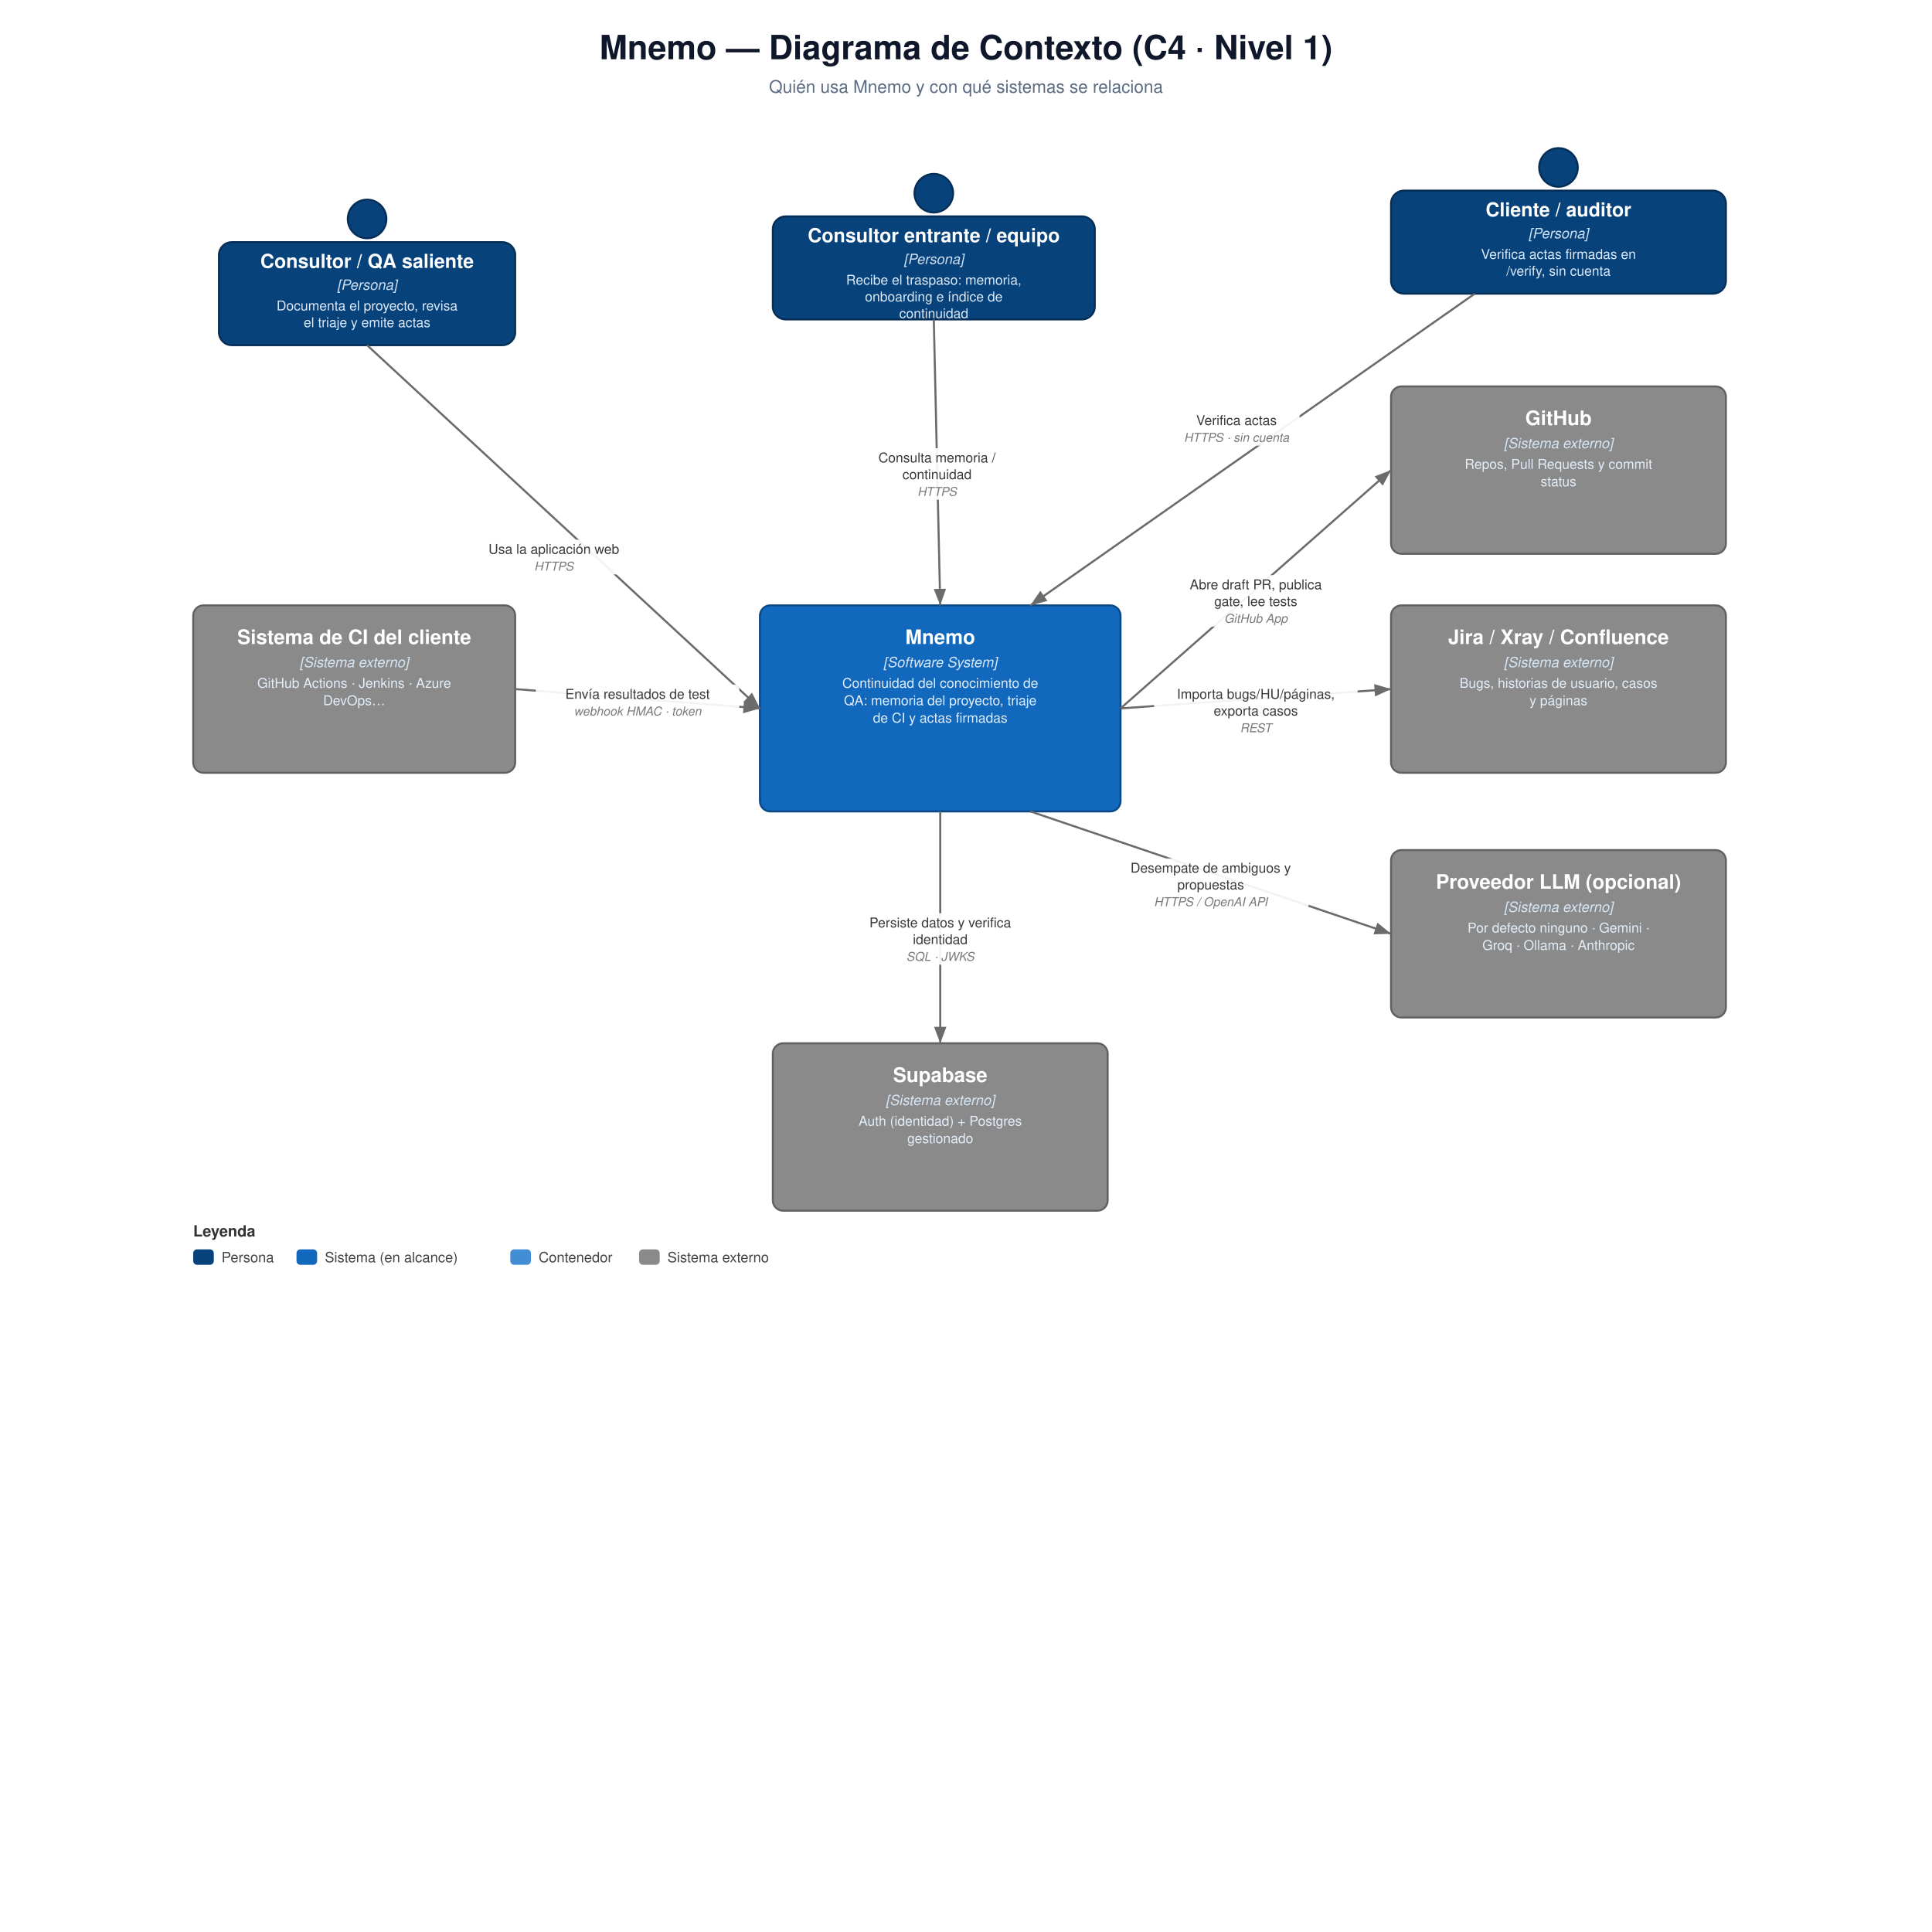
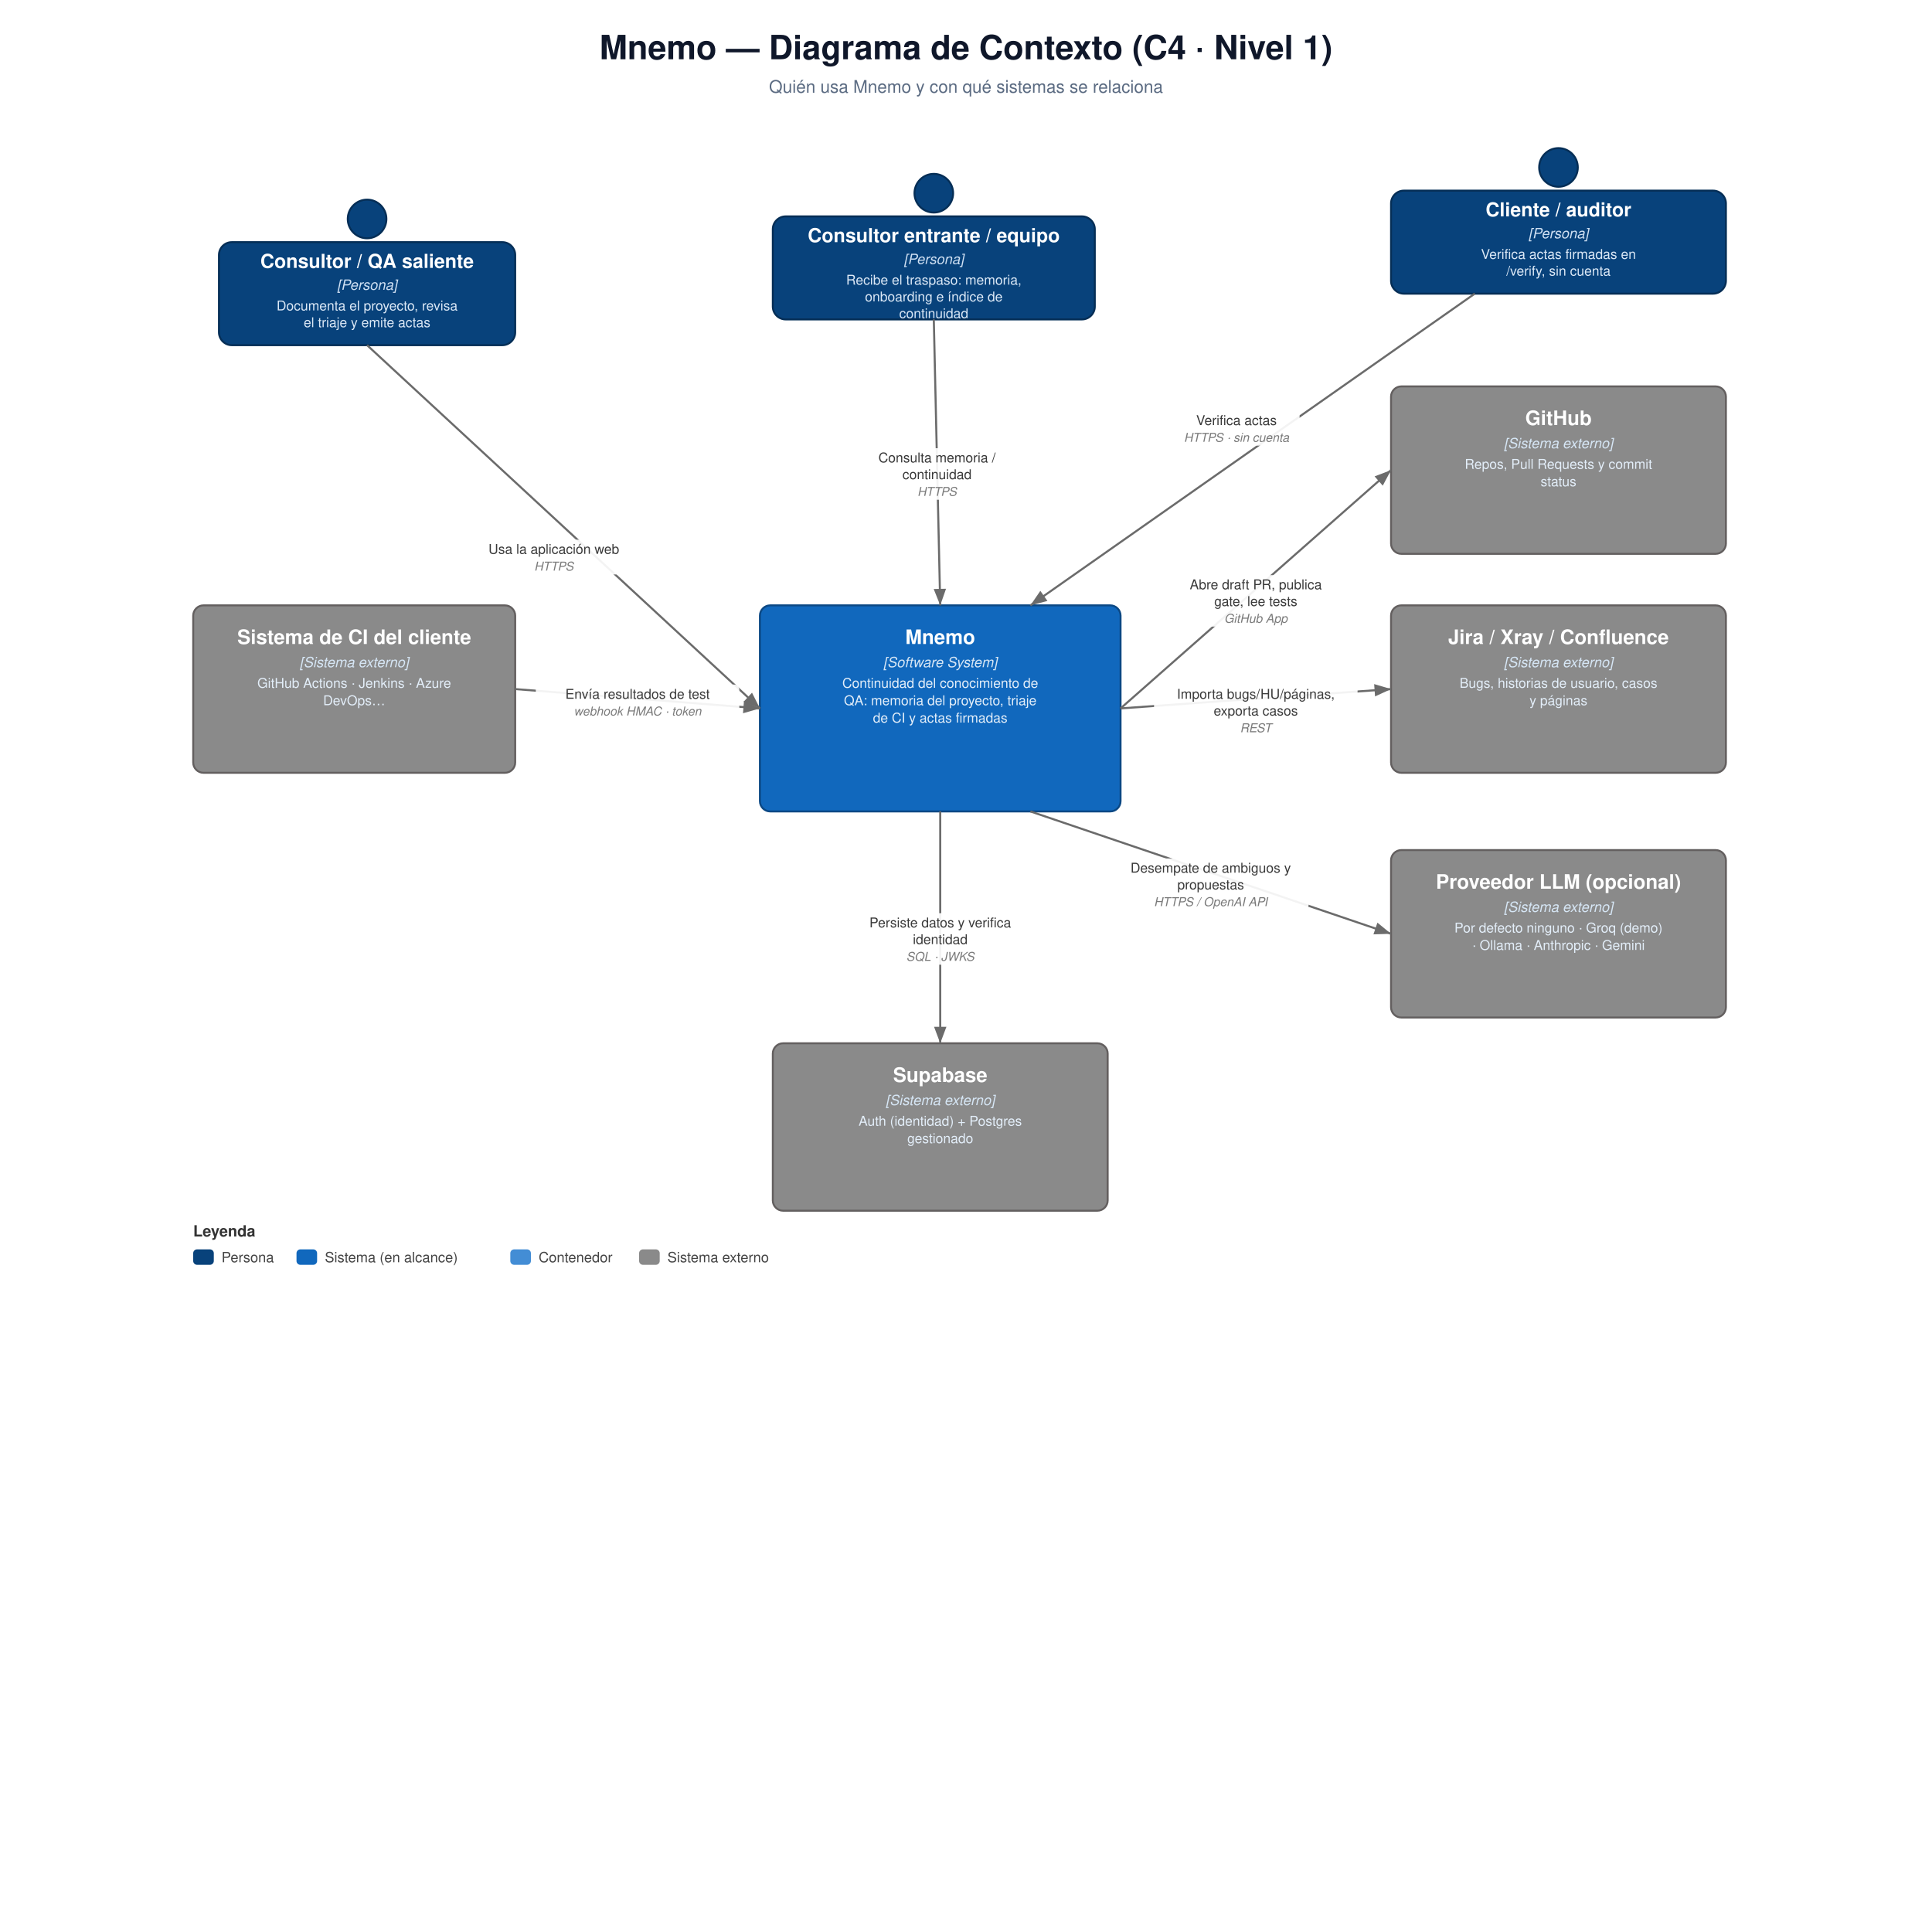
<svg xmlns="http://www.w3.org/2000/svg" width="3000" height="3000" viewBox="0 0 1500 1500">
  <defs>
    <marker id="arr" markerWidth="10" markerHeight="10" refX="8" refY="3" orient="auto">
      <path d="M0,0 L8,3 L0,6 Z" fill="#6b6b6b" />
    </marker>
    <style>text{font-family:"Helvetica Neue",Helvetica,Arial,sans-serif}</style>
  </defs>
  <rect x="0" y="0" width="1500" height="1500" fill="#ffffff" />
  <text x="750.0" y="46" font-size="26" fill="#0f172a" font-weight="700" text-anchor="middle">Mnemo — Diagrama de Contexto (C4 · Nivel 1)</text>
  <text x="750.0" y="72" font-size="13.5" fill="#5b6b82" font-weight="400" text-anchor="middle">Quién usa Mnemo y con qué sistemas se relaciona</text>
  <circle cx="285.0" cy="170" r="15" fill="#08427b" stroke="#052e56" stroke-width="1.5" />
  <rect x="170" y="188" width="230" height="80" rx="10" fill="#08427b" stroke="#052e56" stroke-width="1.5" />
  <text x="285.0" y="208" font-size="15" fill="#ffffff" font-weight="700" text-anchor="middle">Consultor / QA saliente</text>
  <text x="285.0" y="225" font-size="11" fill="#cfe0f3" font-weight="400" text-anchor="middle" font-style="italic">[Persona]</text>
  <text x="285.0" y="241" font-size="10.5" fill="#dbe8f6" font-weight="400" text-anchor="middle">Documenta el proyecto, revisa</text>
  <text x="285.0" y="254" font-size="10.5" fill="#dbe8f6" font-weight="400" text-anchor="middle">el triaje y emite actas</text>
  <circle cx="725.0" cy="150" r="15" fill="#08427b" stroke="#052e56" stroke-width="1.5" />
  <rect x="600" y="168" width="250" height="80" rx="10" fill="#08427b" stroke="#052e56" stroke-width="1.5" />
  <text x="725.0" y="188" font-size="15" fill="#ffffff" font-weight="700" text-anchor="middle">Consultor entrante / equipo</text>
  <text x="725.0" y="205" font-size="11" fill="#cfe0f3" font-weight="400" text-anchor="middle" font-style="italic">[Persona]</text>
  <text x="725.0" y="221" font-size="10.5" fill="#dbe8f6" font-weight="400" text-anchor="middle">Recibe el traspaso: memoria,</text>
  <text x="725.0" y="234" font-size="10.5" fill="#dbe8f6" font-weight="400" text-anchor="middle">onboarding e índice de</text>
  <text x="725.0" y="247" font-size="10.5" fill="#dbe8f6" font-weight="400" text-anchor="middle">continuidad</text>
  <circle cx="1210.0" cy="130" r="15" fill="#08427b" stroke="#052e56" stroke-width="1.5" />
  <rect x="1080" y="148" width="260" height="80" rx="10" fill="#08427b" stroke="#052e56" stroke-width="1.5" />
  <text x="1210.0" y="168" font-size="15" fill="#ffffff" font-weight="700" text-anchor="middle">Cliente / auditor</text>
  <text x="1210.0" y="185" font-size="11" fill="#cfe0f3" font-weight="400" text-anchor="middle" font-style="italic">[Persona]</text>
  <text x="1210.0" y="201" font-size="10.5" fill="#dbe8f6" font-weight="400" text-anchor="middle">Verifica actas firmadas en</text>
  <text x="1210.0" y="214" font-size="10.5" fill="#dbe8f6" font-weight="400" text-anchor="middle">/verify, sin cuenta</text>
  <rect x="150" y="470" width="250" height="130" rx="8" fill="#8a8a8a" stroke="#635f5f" stroke-width="1.5" />
  <text x="275.0" y="500" font-size="15.5" fill="#ffffff" font-weight="700" text-anchor="middle">Sistema de CI del cliente</text>
  <text x="275.0" y="518" font-size="11" fill="#d6e6f5" font-weight="400" text-anchor="middle" font-style="italic">[Sistema externo]</text>
  <text x="275.0" y="534" font-size="10.5" fill="#e3eef9" font-weight="400" text-anchor="middle">GitHub Actions · Jenkins · Azure</text>
  <text x="275.0" y="547.5" font-size="10.5" fill="#e3eef9" font-weight="400" text-anchor="middle">DevOps…</text>
  <rect x="1080" y="300" width="260" height="130" rx="8" fill="#8a8a8a" stroke="#635f5f" stroke-width="1.5" />
  <text x="1210.0" y="330" font-size="15.5" fill="#ffffff" font-weight="700" text-anchor="middle">GitHub</text>
  <text x="1210.0" y="348" font-size="11" fill="#d6e6f5" font-weight="400" text-anchor="middle" font-style="italic">[Sistema externo]</text>
  <text x="1210.0" y="364" font-size="10.5" fill="#e3eef9" font-weight="400" text-anchor="middle">Repos, Pull Requests y commit</text>
  <text x="1210.0" y="377.5" font-size="10.5" fill="#e3eef9" font-weight="400" text-anchor="middle">status</text>
  <rect x="1080" y="470" width="260" height="130" rx="8" fill="#8a8a8a" stroke="#635f5f" stroke-width="1.5" />
  <text x="1210.0" y="500" font-size="15.5" fill="#ffffff" font-weight="700" text-anchor="middle">Jira / Xray / Confluence</text>
  <text x="1210.0" y="518" font-size="11" fill="#d6e6f5" font-weight="400" text-anchor="middle" font-style="italic">[Sistema externo]</text>
  <text x="1210.0" y="534" font-size="10.5" fill="#e3eef9" font-weight="400" text-anchor="middle">Bugs, historias de usuario, casos</text>
  <text x="1210.0" y="547.5" font-size="10.5" fill="#e3eef9" font-weight="400" text-anchor="middle">y páginas</text>
  <rect x="1080" y="660" width="260" height="130" rx="8" fill="#8a8a8a" stroke="#635f5f" stroke-width="1.5" />
  <text x="1210.0" y="690" font-size="15.5" fill="#ffffff" font-weight="700" text-anchor="middle">Proveedor LLM (opcional)</text>
  <text x="1210.0" y="708" font-size="11" fill="#d6e6f5" font-weight="400" text-anchor="middle" font-style="italic">[Sistema externo]</text>
-   <text x="1210.0" y="724" font-size="10.5" fill="#e3eef9" font-weight="400" text-anchor="middle">Por defecto ninguno · Gemini ·</text>
-   <text x="1210.0" y="737.5" font-size="10.5" fill="#e3eef9" font-weight="400" text-anchor="middle">Groq · Ollama · Anthropic</text>
+   <text x="1210.0" y="724" font-size="10.5" fill="#e3eef9" font-weight="400" text-anchor="middle">Por defecto ninguno · Groq (demo)</text>
+   <text x="1210.0" y="737.5" font-size="10.5" fill="#e3eef9" font-weight="400" text-anchor="middle">· Ollama · Anthropic · Gemini</text>
  <rect x="600" y="810" width="260" height="130" rx="8" fill="#8a8a8a" stroke="#635f5f" stroke-width="1.5" />
  <text x="730.0" y="840" font-size="15.5" fill="#ffffff" font-weight="700" text-anchor="middle">Supabase</text>
  <text x="730.0" y="858" font-size="11" fill="#d6e6f5" font-weight="400" text-anchor="middle" font-style="italic">[Sistema externo]</text>
  <text x="730.0" y="874" font-size="10.5" fill="#e3eef9" font-weight="400" text-anchor="middle">Auth (identidad) + Postgres</text>
  <text x="730.0" y="887.5" font-size="10.5" fill="#e3eef9" font-weight="400" text-anchor="middle">gestionado</text>
  <rect x="590" y="470" width="280" height="160" rx="8" fill="#1168bd" stroke="#0b4884" stroke-width="1.5" />
  <text x="730.0" y="500" font-size="15.5" fill="#ffffff" font-weight="700" text-anchor="middle">Mnemo</text>
  <text x="730.0" y="518" font-size="11" fill="#d6e6f5" font-weight="400" text-anchor="middle" font-style="italic">[Software System]</text>
  <text x="730.0" y="534" font-size="10.5" fill="#e3eef9" font-weight="400" text-anchor="middle">Continuidad del conocimiento de</text>
  <text x="730.0" y="547.5" font-size="10.5" fill="#e3eef9" font-weight="400" text-anchor="middle">QA: memoria del proyecto, triaje</text>
  <text x="730.0" y="561.0" font-size="10.5" fill="#e3eef9" font-weight="400" text-anchor="middle">de CI y actas firmadas</text>
  <line x1="285.0" y1="268" x2="590" y2="550.0" stroke="#6b6b6b" stroke-width="1.6" stroke-dasharray="1 0" marker-end="url(#arr)" />
  <rect x="360.0" y="419" width="140.0" height="27" rx="4" fill="#ffffff" opacity="0.92" />
  <text x="430" y="430" font-size="10.5" fill="#3a3a3a" font-weight="500" text-anchor="middle">Usa la aplicación web</text>
  <text x="430" y="443" font-size="9.5" fill="#7a7a7a" font-weight="400" text-anchor="middle" font-style="italic" font-family="ui-monospace,Menlo,monospace">HTTPS</text>
  <line x1="725.0" y1="248" x2="730.0" y2="470" stroke="#6b6b6b" stroke-width="1.6" stroke-dasharray="1 0" marker-end="url(#arr)" />
  <rect x="666.5" y="348.0" width="122.0" height="40" rx="4" fill="#ffffff" opacity="0.92" />
  <text x="727.5" y="359.0" font-size="10.5" fill="#3a3a3a" font-weight="500" text-anchor="middle">Consulta memoria /</text>
  <text x="727.5" y="372.0" font-size="10.5" fill="#3a3a3a" font-weight="500" text-anchor="middle">continuidad</text>
  <text x="727.5" y="385.0" font-size="9.5" fill="#7a7a7a" font-weight="400" text-anchor="middle" font-style="italic" font-family="ui-monospace,Menlo,monospace">HTTPS</text>
  <line x1="1145.0" y1="228" x2="800.0" y2="470" stroke="#6b6b6b" stroke-width="1.6" stroke-dasharray="1 0" marker-end="url(#arr)" />
  <rect x="911.0" y="319" width="98.0" height="27" rx="4" fill="#ffffff" opacity="0.92" />
  <text x="960" y="330" font-size="10.5" fill="#3a3a3a" font-weight="500" text-anchor="middle">Verifica actas</text>
  <text x="960" y="343" font-size="9.5" fill="#7a7a7a" font-weight="400" text-anchor="middle" font-style="italic" font-family="ui-monospace,Menlo,monospace">HTTPS · sin cuenta</text>
  <line x1="400" y1="535.0" x2="590" y2="550.0" stroke="#6b6b6b" stroke-width="1.6" stroke-dasharray="1 0" marker-end="url(#arr)" />
  <rect x="416.0" y="531.5" width="158.0" height="27" rx="4" fill="#ffffff" opacity="0.92" />
  <text x="495.0" y="542.5" font-size="10.5" fill="#3a3a3a" font-weight="500" text-anchor="middle">Envía resultados de test</text>
  <text x="495.0" y="555.5" font-size="9.5" fill="#7a7a7a" font-weight="400" text-anchor="middle" font-style="italic" font-family="ui-monospace,Menlo,monospace">webhook HMAC · token</text>
  <line x1="870" y1="550.0" x2="1080" y2="365.0" stroke="#6b6b6b" stroke-width="1.6" stroke-dasharray="1 0" marker-end="url(#arr)" />
  <rect x="902.0" y="446.5" width="146.0" height="40" rx="4" fill="#ffffff" opacity="0.92" />
  <text x="975.0" y="457.5" font-size="10.5" fill="#3a3a3a" font-weight="500" text-anchor="middle">Abre draft PR, publica</text>
  <text x="975.0" y="470.5" font-size="10.5" fill="#3a3a3a" font-weight="500" text-anchor="middle">gate, lee tests</text>
  <text x="975.0" y="483.5" font-size="9.5" fill="#7a7a7a" font-weight="400" text-anchor="middle" font-style="italic" font-family="ui-monospace,Menlo,monospace">GitHub App</text>
  <line x1="870" y1="550.0" x2="1080" y2="535.0" stroke="#6b6b6b" stroke-width="1.6" stroke-dasharray="1 0" marker-end="url(#arr)" />
  <rect x="896.0" y="531.5" width="158.0" height="40" rx="4" fill="#ffffff" opacity="0.92" />
  <text x="975.0" y="542.5" font-size="10.5" fill="#3a3a3a" font-weight="500" text-anchor="middle">Importa bugs/HU/páginas,</text>
  <text x="975.0" y="555.5" font-size="10.5" fill="#3a3a3a" font-weight="500" text-anchor="middle">exporta casos</text>
  <text x="975.0" y="568.5" font-size="9.5" fill="#7a7a7a" font-weight="400" text-anchor="middle" font-style="italic" font-family="ui-monospace,Menlo,monospace">REST</text>
  <line x1="800.0" y1="630" x2="1080" y2="725.0" stroke="#6b6b6b" stroke-width="1.6" stroke-dasharray="1 0" marker-end="url(#arr)" />
  <rect x="864.0" y="666.5" width="152.0" height="40" rx="4" fill="#ffffff" opacity="0.92" />
  <text x="940.0" y="677.5" font-size="10.5" fill="#3a3a3a" font-weight="500" text-anchor="middle">Desempate de ambiguos y</text>
  <text x="940.0" y="690.5" font-size="10.5" fill="#3a3a3a" font-weight="500" text-anchor="middle">propuestas</text>
  <text x="940.0" y="703.5" font-size="9.5" fill="#7a7a7a" font-weight="400" text-anchor="middle" font-style="italic" font-family="ui-monospace,Menlo,monospace">HTTPS / OpenAI API</text>
  <line x1="730.0" y1="630" x2="730.0" y2="810" stroke="#6b6b6b" stroke-width="1.6" stroke-dasharray="1 0" marker-end="url(#arr)" />
  <rect x="648.0" y="709.0" width="164.0" height="40" rx="4" fill="#ffffff" opacity="0.92" />
  <text x="730.0" y="720.0" font-size="10.5" fill="#3a3a3a" font-weight="500" text-anchor="middle">Persiste datos y verifica</text>
  <text x="730.0" y="733.0" font-size="10.5" fill="#3a3a3a" font-weight="500" text-anchor="middle">identidad</text>
  <text x="730.0" y="746.0" font-size="9.5" fill="#7a7a7a" font-weight="400" text-anchor="middle" font-style="italic" font-family="ui-monospace,Menlo,monospace">SQL · JWKS</text>
  <text x="150" y="960" font-size="12" fill="#333" font-weight="700" text-anchor="start">Leyenda</text>
  <rect x="150" y="970" width="16" height="12" rx="3" fill="#08427b" />
  <text x="172" y="980" font-size="11" fill="#444" font-weight="500" text-anchor="start">Persona</text>
  <rect x="230.2" y="970" width="16" height="12" rx="3" fill="#1168bd" />
  <text x="252.2" y="980" font-size="11" fill="#444" font-weight="500" text-anchor="start">Sistema (en alcance)</text>
  <rect x="396.2" y="970" width="16" height="12" rx="3" fill="#438dd5" />
  <text x="418.2" y="980" font-size="11" fill="#444" font-weight="500" text-anchor="start">Contenedor</text>
  <rect x="496.2" y="970" width="16" height="12" rx="3" fill="#8a8a8a" />
  <text x="518.2" y="980" font-size="11" fill="#444" font-weight="500" text-anchor="start">Sistema externo</text>
</svg>
